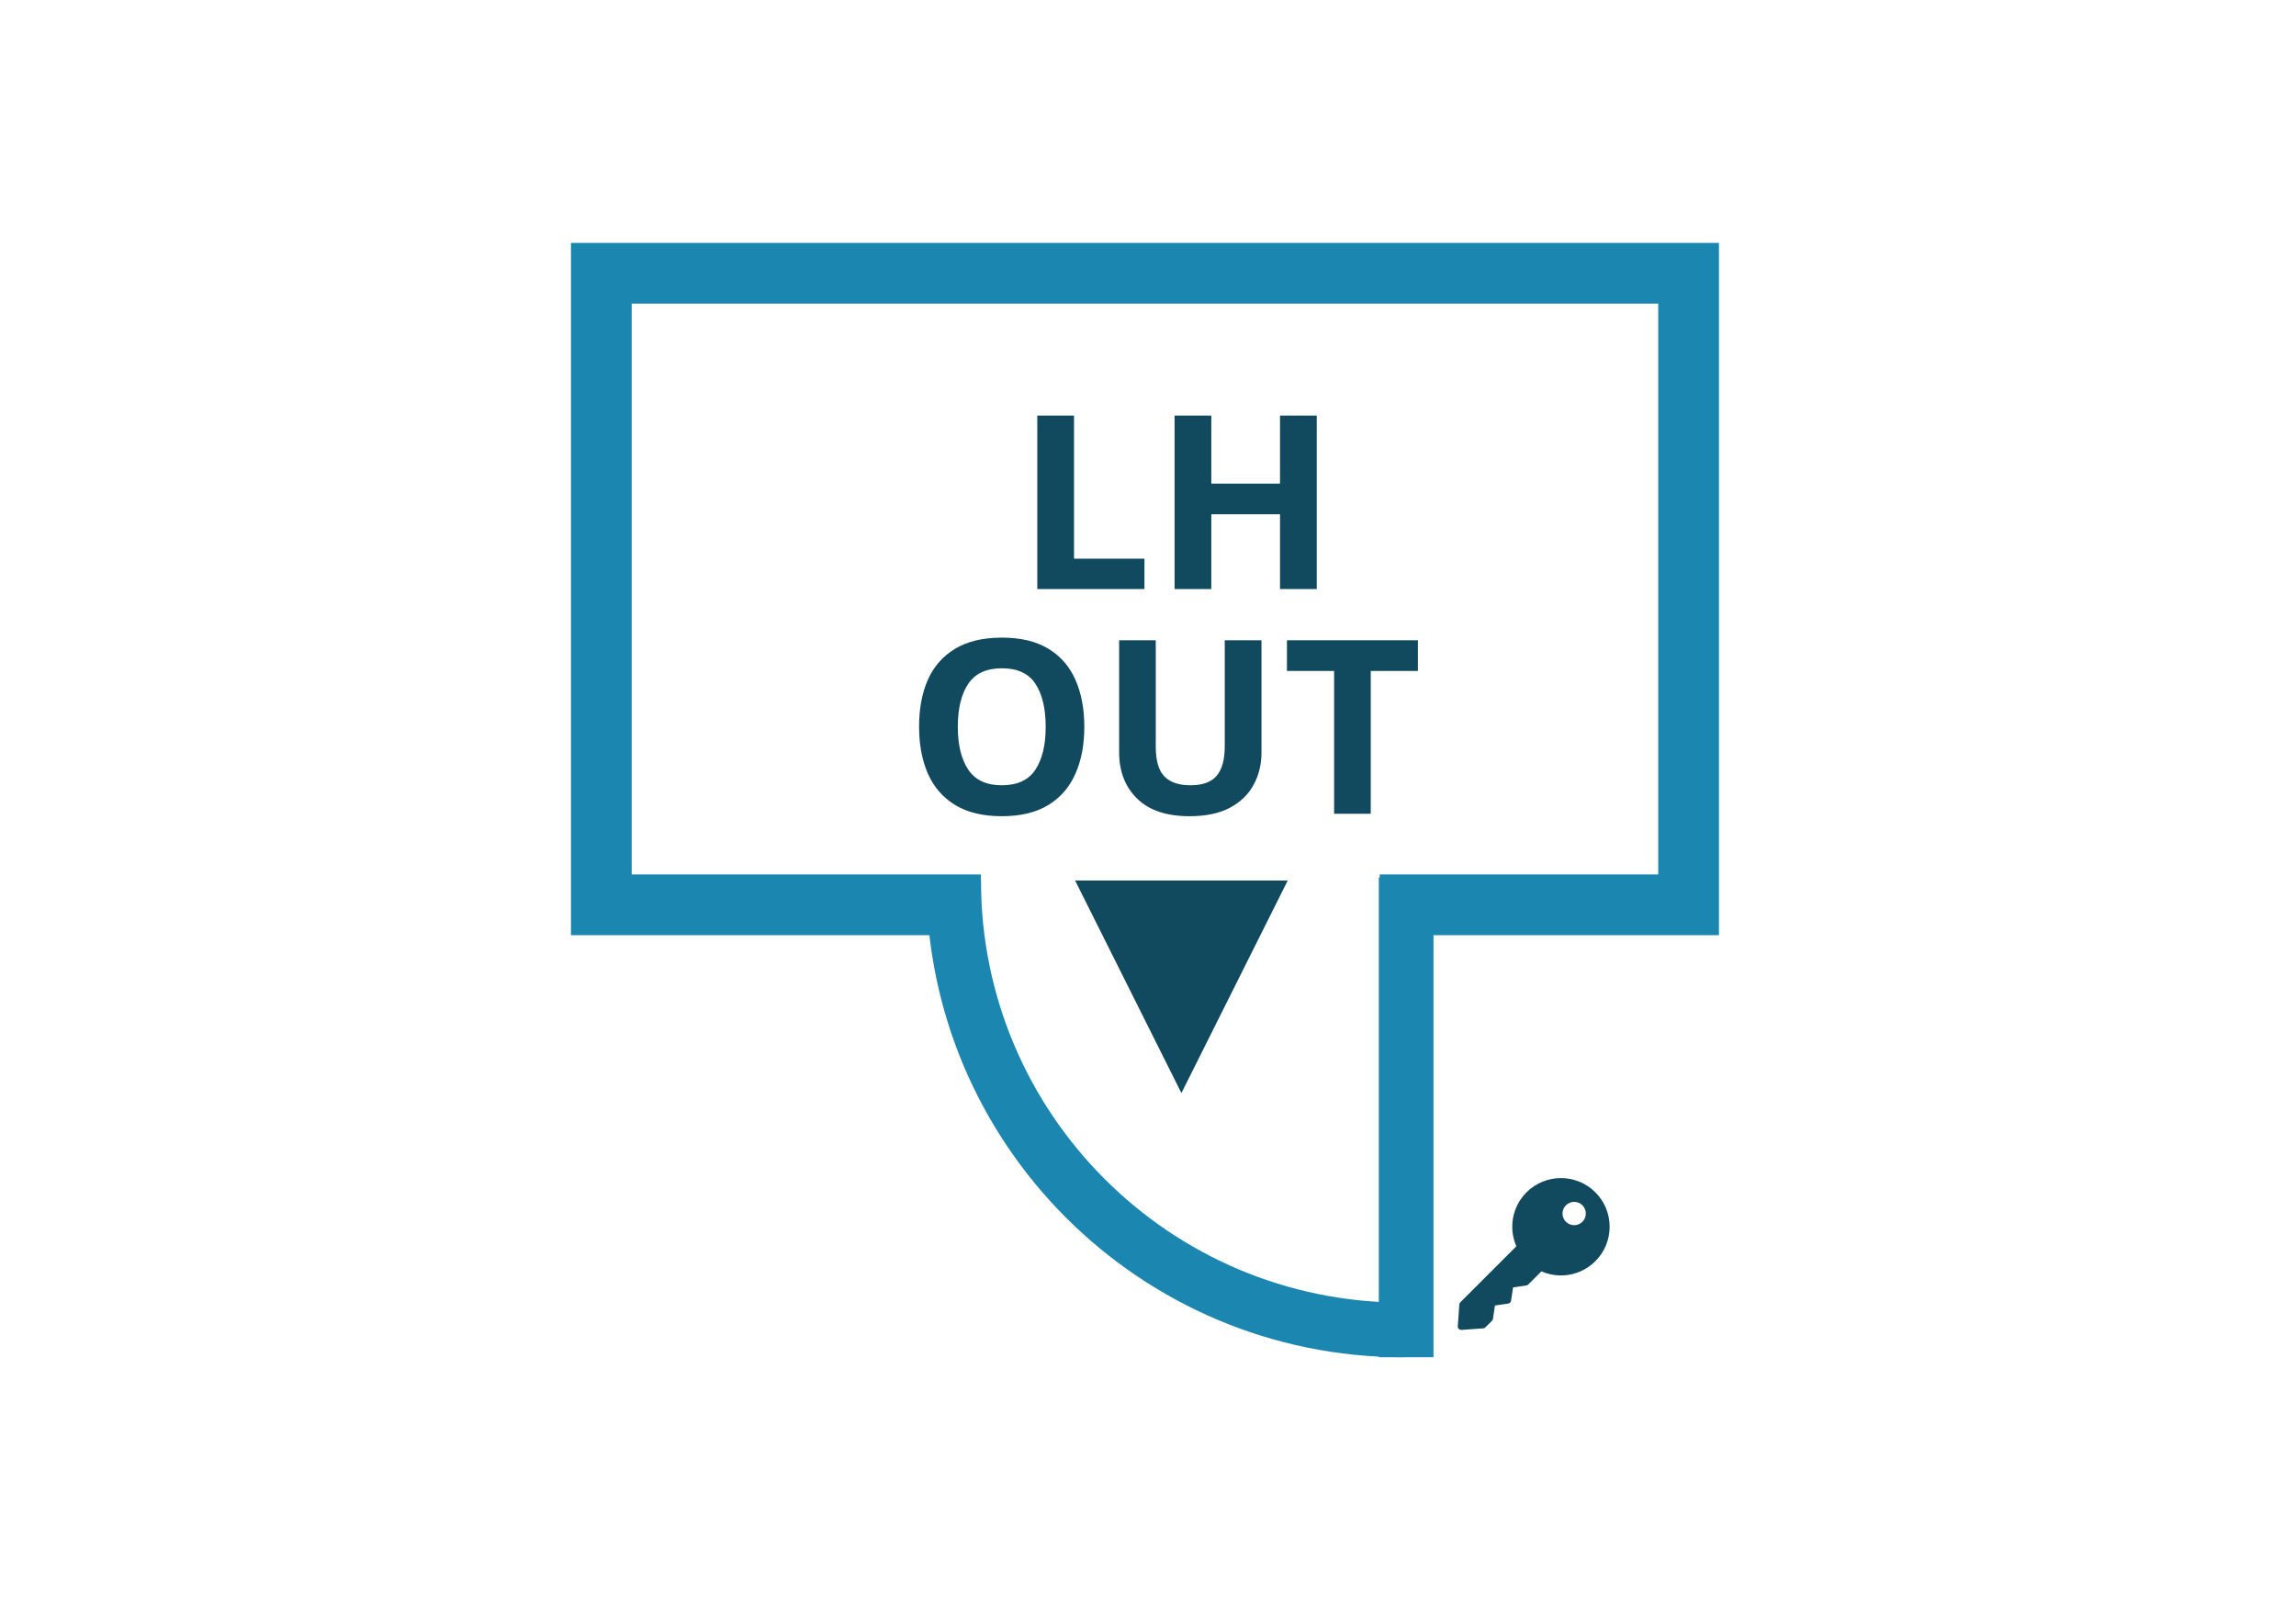
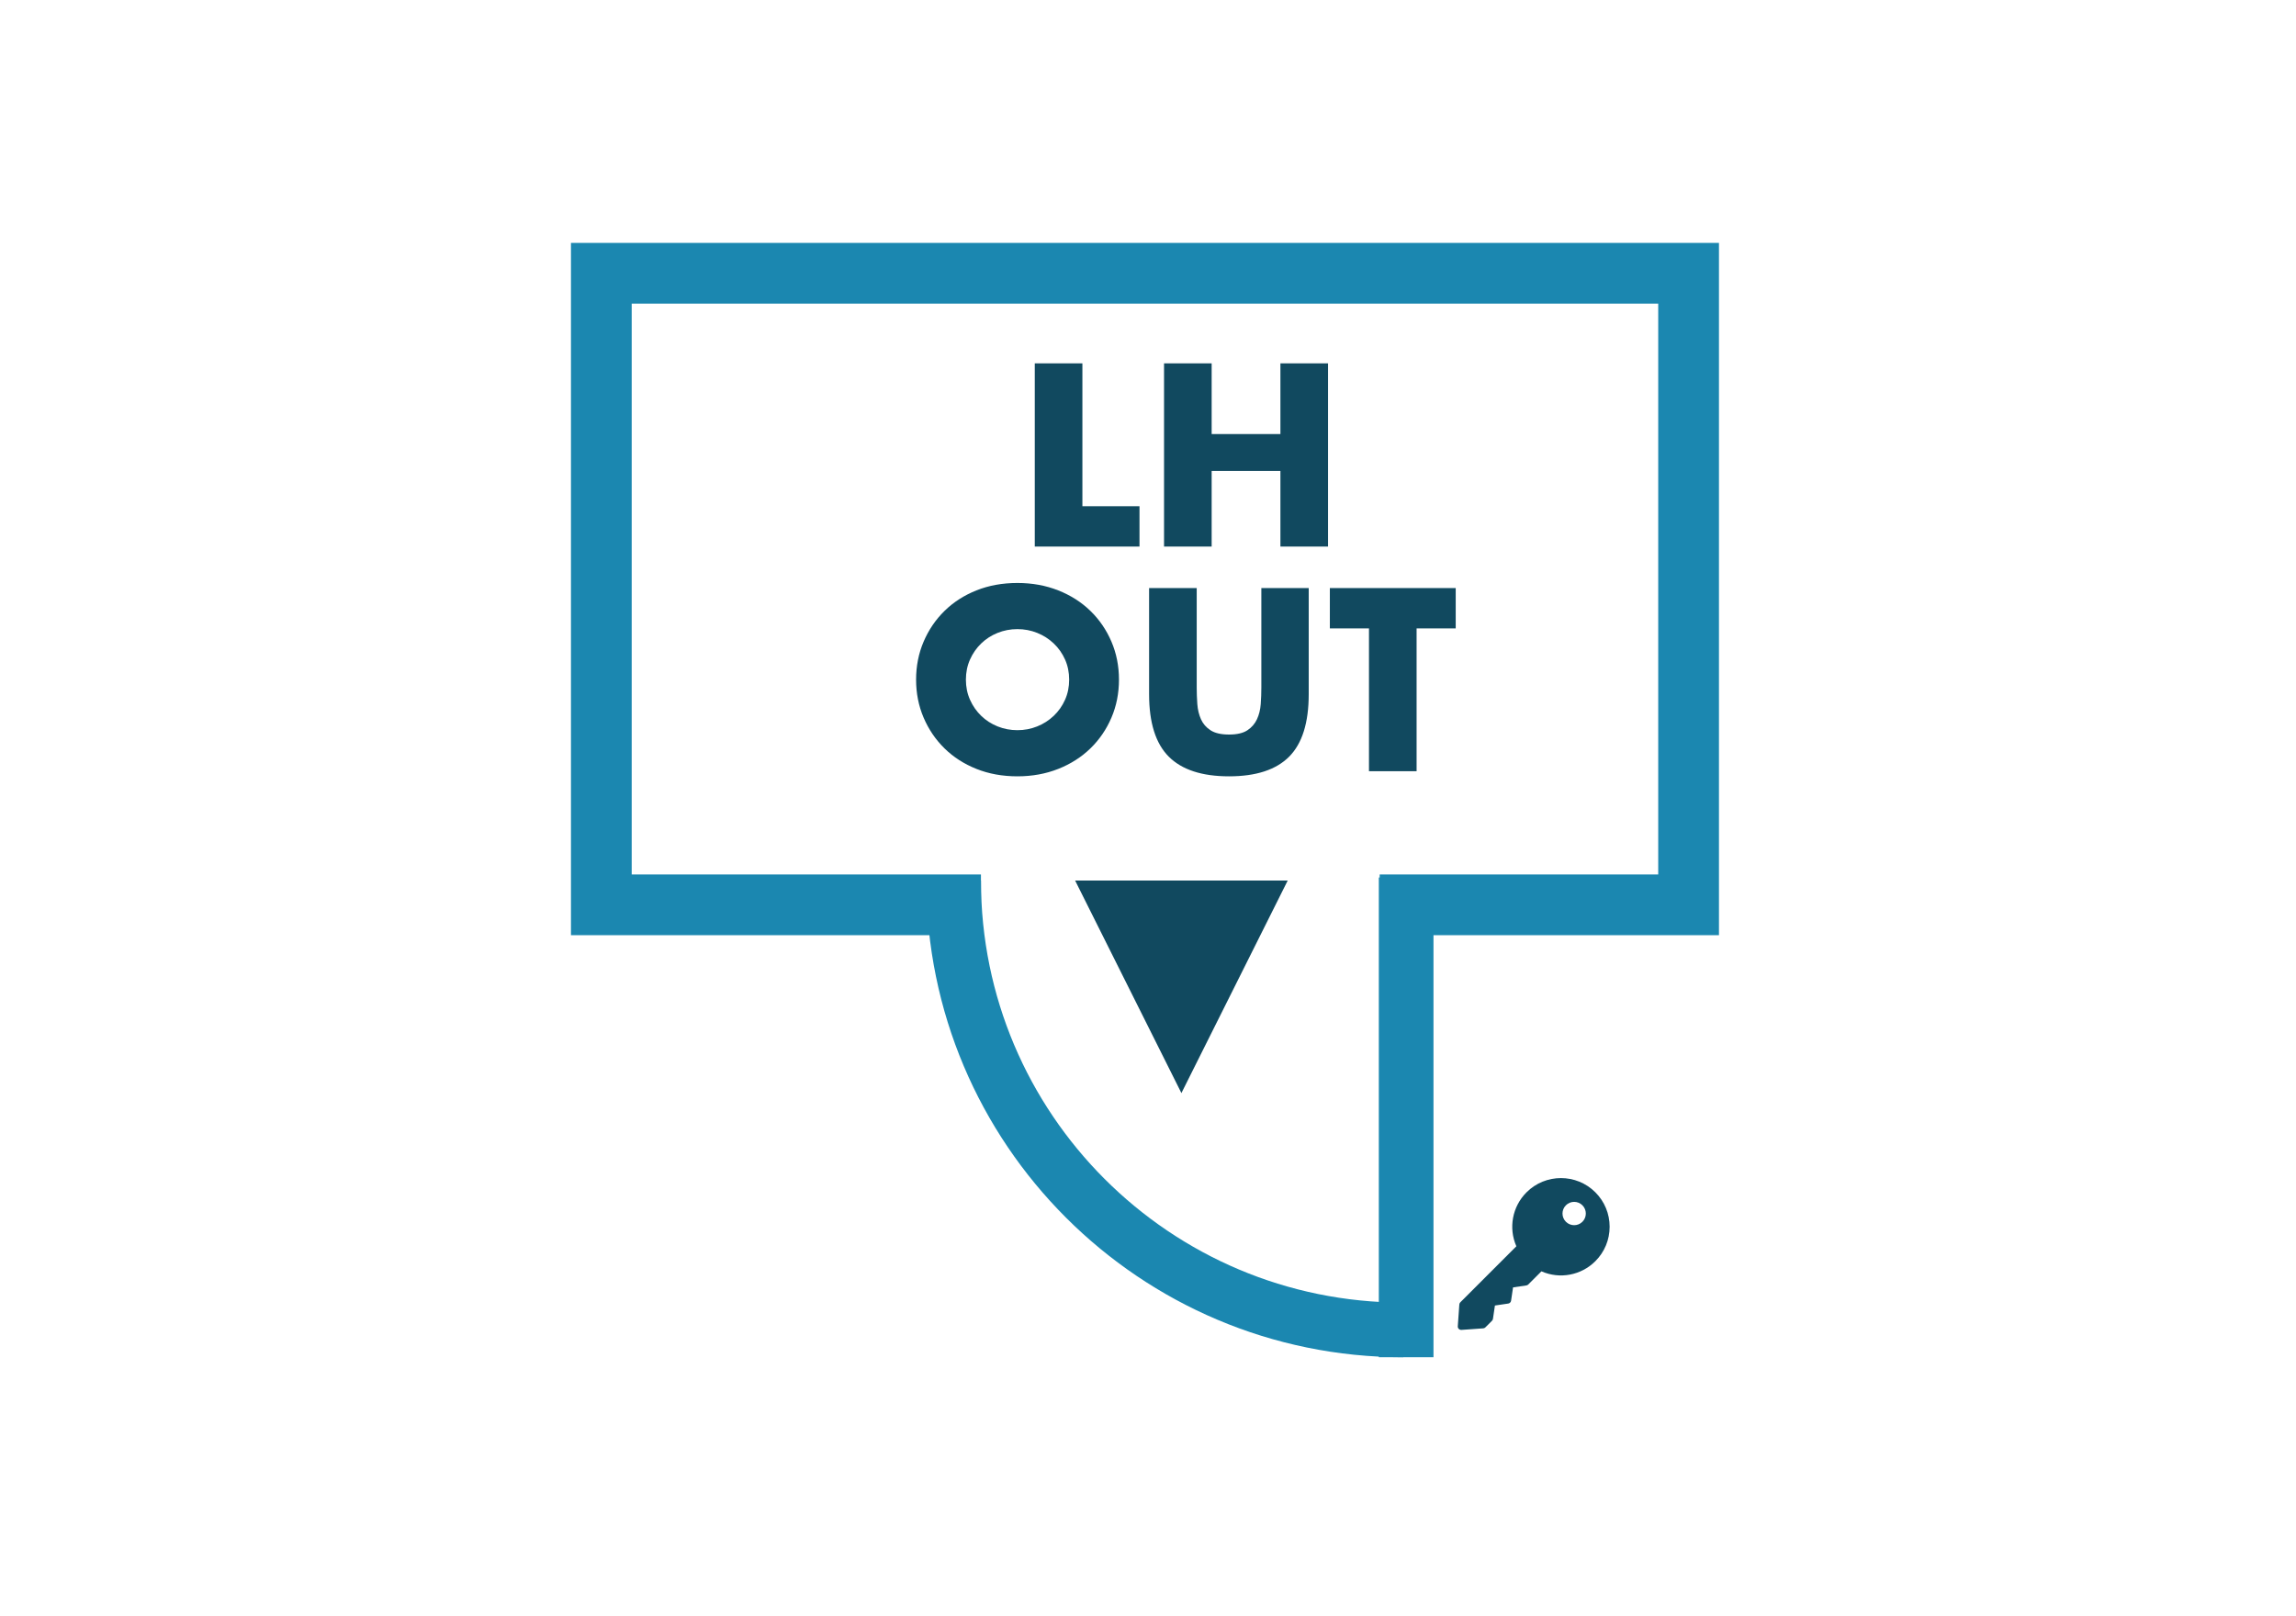
<svg xmlns="http://www.w3.org/2000/svg" width="378px" height="266px" viewBox="0 0 378 266" version="1.1">
  <defs>
    <filter color-interpolation-filters="auto" id="filter-1">
      <feColorMatrix in="SourceGraphic" type="matrix" values="0 0 0 0 0.067 0 0 0 0 0.286 0 0 0 0 0.373 0 0 0 1 0" />
    </filter>
  </defs>
  <g id="LHOutSwing" stroke="none" stroke-width="1" fill="none" fill-rule="evenodd">
    <g filter="url(#filter-1)" id="key-6299">
      <g transform="translate(240, 194)">
        <path d="M22.653,2.344 C19.528,-0.781 14.443,-0.781 11.318,2.344 C8.972,4.691 8.322,8.214 9.644,11.227 L0.417,20.456 C0.322,20.55 0.265,20.676 0.256,20.809 L0.001,24.405 C-0.01,24.565 0.049,24.723 0.163,24.837 C0.267,24.942 0.409,25 0.556,25 C0.569,25 0.582,24.999 0.595,24.999 L4.19,24.744 C4.323,24.735 4.449,24.678 4.544,24.583 L5.635,23.491 C5.719,23.407 5.774,23.298 5.791,23.18 L6.116,20.984 L8.307,20.66 C8.549,20.624 8.739,20.434 8.775,20.191 L9.099,18 L11.295,17.676 C11.413,17.658 11.522,17.603 11.606,17.519 L13.77,15.355 C16.784,16.677 20.306,16.027 22.652,13.68 C24.166,12.166 25,10.153 25,8.012 C25,5.871 24.166,3.858 22.653,2.344 Z M20.519,7.194 C19.769,7.944 18.553,7.944 17.803,7.194 C17.053,6.444 17.053,5.228 17.803,4.478 C18.553,3.728 19.769,3.728 20.519,4.478 C21.269,5.228 21.269,6.444 20.519,7.194 Z" id="Shape" fill="#000000" fill-rule="nonzero" />
      </g>
    </g>
    <polyline id="Path" stroke="#1B87B0" stroke-width="10" points="161.497 149 99 149 99 45 278 45 278 149 227.144 149" />
    <g id="Group" transform="translate(194.5, 182.25) scale(1, -1) translate(-194.5, -182.25) translate(157, 145)" stroke="#1B87B0" stroke-width="9">
      <line x1="74.5" y1="0.5" x2="74.5" y2="70.5" id="Line" stroke-linecap="square" />
      <path d="M74,0.5 C33.131,0.5 0,33.631 0,74.5" id="Oval" />
    </g>
    <polygon id="Triangle" fill="#11495F" transform="translate(194.5, 162.5) scale(1, -1) translate(-194.5, -162.5) " points="194.5 145 212 180 177 180" />
-     <text id="LH-OUT" font-family="Futura-Bold, Futura" font-size="40" font-weight="bold" line-spacing="37" fill="#11495F">
-       <tspan x="167.18" y="97">LH </tspan>
-       <tspan x="149" y="134">OUT</tspan>
-     </text>
+     <path d="M187.6,90 L187.6,83.36 L178.2,83.36 L178.2,59.84 L170.36,59.84 L170.36,90 L187.6,90 Z M199.48,90 L199.48,77.56 L210.8,77.56 L210.8,90 L218.64,90 L218.64,59.84 L210.8,59.84 L210.8,71.48 L199.48,71.48 L199.48,59.84 L191.64,59.84 L191.64,90 L199.48,90 Z M167.5,127.84 C169.927,127.84 172.167,127.433 174.22,126.62 C176.273,125.807 178.04,124.68 179.52,123.24 C181,121.8 182.153,120.113 182.98,118.18 C183.807,116.247 184.22,114.16 184.22,111.92 C184.22,109.68 183.807,107.593 182.98,105.66 C182.153,103.727 181,102.04 179.52,100.6 C178.04,99.16 176.273,98.033 174.22,97.22 C172.167,96.407 169.927,96 167.5,96 C165.047,96 162.8,96.407 160.76,97.22 C158.72,98.033 156.967,99.16 155.5,100.6 C154.033,102.04 152.887,103.727 152.06,105.66 C151.233,107.593 150.82,109.68 150.82,111.92 C150.82,114.16 151.233,116.247 152.06,118.18 C152.887,120.113 154.033,121.8 155.5,123.24 C156.967,124.68 158.72,125.807 160.76,126.62 C162.8,127.433 165.047,127.84 167.5,127.84 Z M167.5,120.24 C166.353,120.24 165.267,120.033 164.24,119.62 C163.213,119.207 162.313,118.627 161.54,117.88 C160.767,117.133 160.153,116.253 159.7,115.24 C159.247,114.227 159.02,113.12 159.02,111.92 C159.02,110.72 159.247,109.613 159.7,108.6 C160.153,107.587 160.767,106.707 161.54,105.96 C162.313,105.213 163.213,104.633 164.24,104.22 C165.267,103.807 166.353,103.6 167.5,103.6 C168.647,103.6 169.733,103.807 170.76,104.22 C171.787,104.633 172.693,105.213 173.48,105.96 C174.267,106.707 174.887,107.587 175.34,108.6 C175.793,109.613 176.02,110.72 176.02,111.92 C176.02,113.12 175.793,114.227 175.34,115.24 C174.887,116.253 174.267,117.133 173.48,117.88 C172.693,118.627 171.787,119.207 170.76,119.62 C169.733,120.033 168.647,120.24 167.5,120.24 Z M202.34,127.84 C206.793,127.84 210.093,126.76 212.24,124.6 C214.387,122.44 215.46,119.013 215.46,114.32 L215.46,114.32 L215.46,96.84 L207.66,96.84 L207.66,113.24 C207.66,114.12 207.627,115.02 207.56,115.94 C207.493,116.86 207.287,117.693 206.94,118.44 C206.593,119.187 206.067,119.793 205.36,120.26 C204.653,120.727 203.647,120.96 202.34,120.96 C201.033,120.96 200.02,120.727 199.3,120.26 C198.58,119.793 198.053,119.187 197.72,118.44 C197.387,117.693 197.187,116.86 197.12,115.94 C197.053,115.02 197.02,114.12 197.02,113.24 L197.02,113.24 L197.02,96.84 L189.18,96.84 L189.18,114.32 C189.18,119.013 190.26,122.44 192.42,124.6 C194.58,126.76 197.887,127.84 202.34,127.84 Z M233.22,127 L233.22,103.48 L239.66,103.48 L239.66,96.84 L218.94,96.84 L218.94,103.48 L225.38,103.48 L225.38,127 L233.22,127 Z" id="LHOUT" fill="#11495F" fill-rule="nonzero" />
  </g>
</svg>
